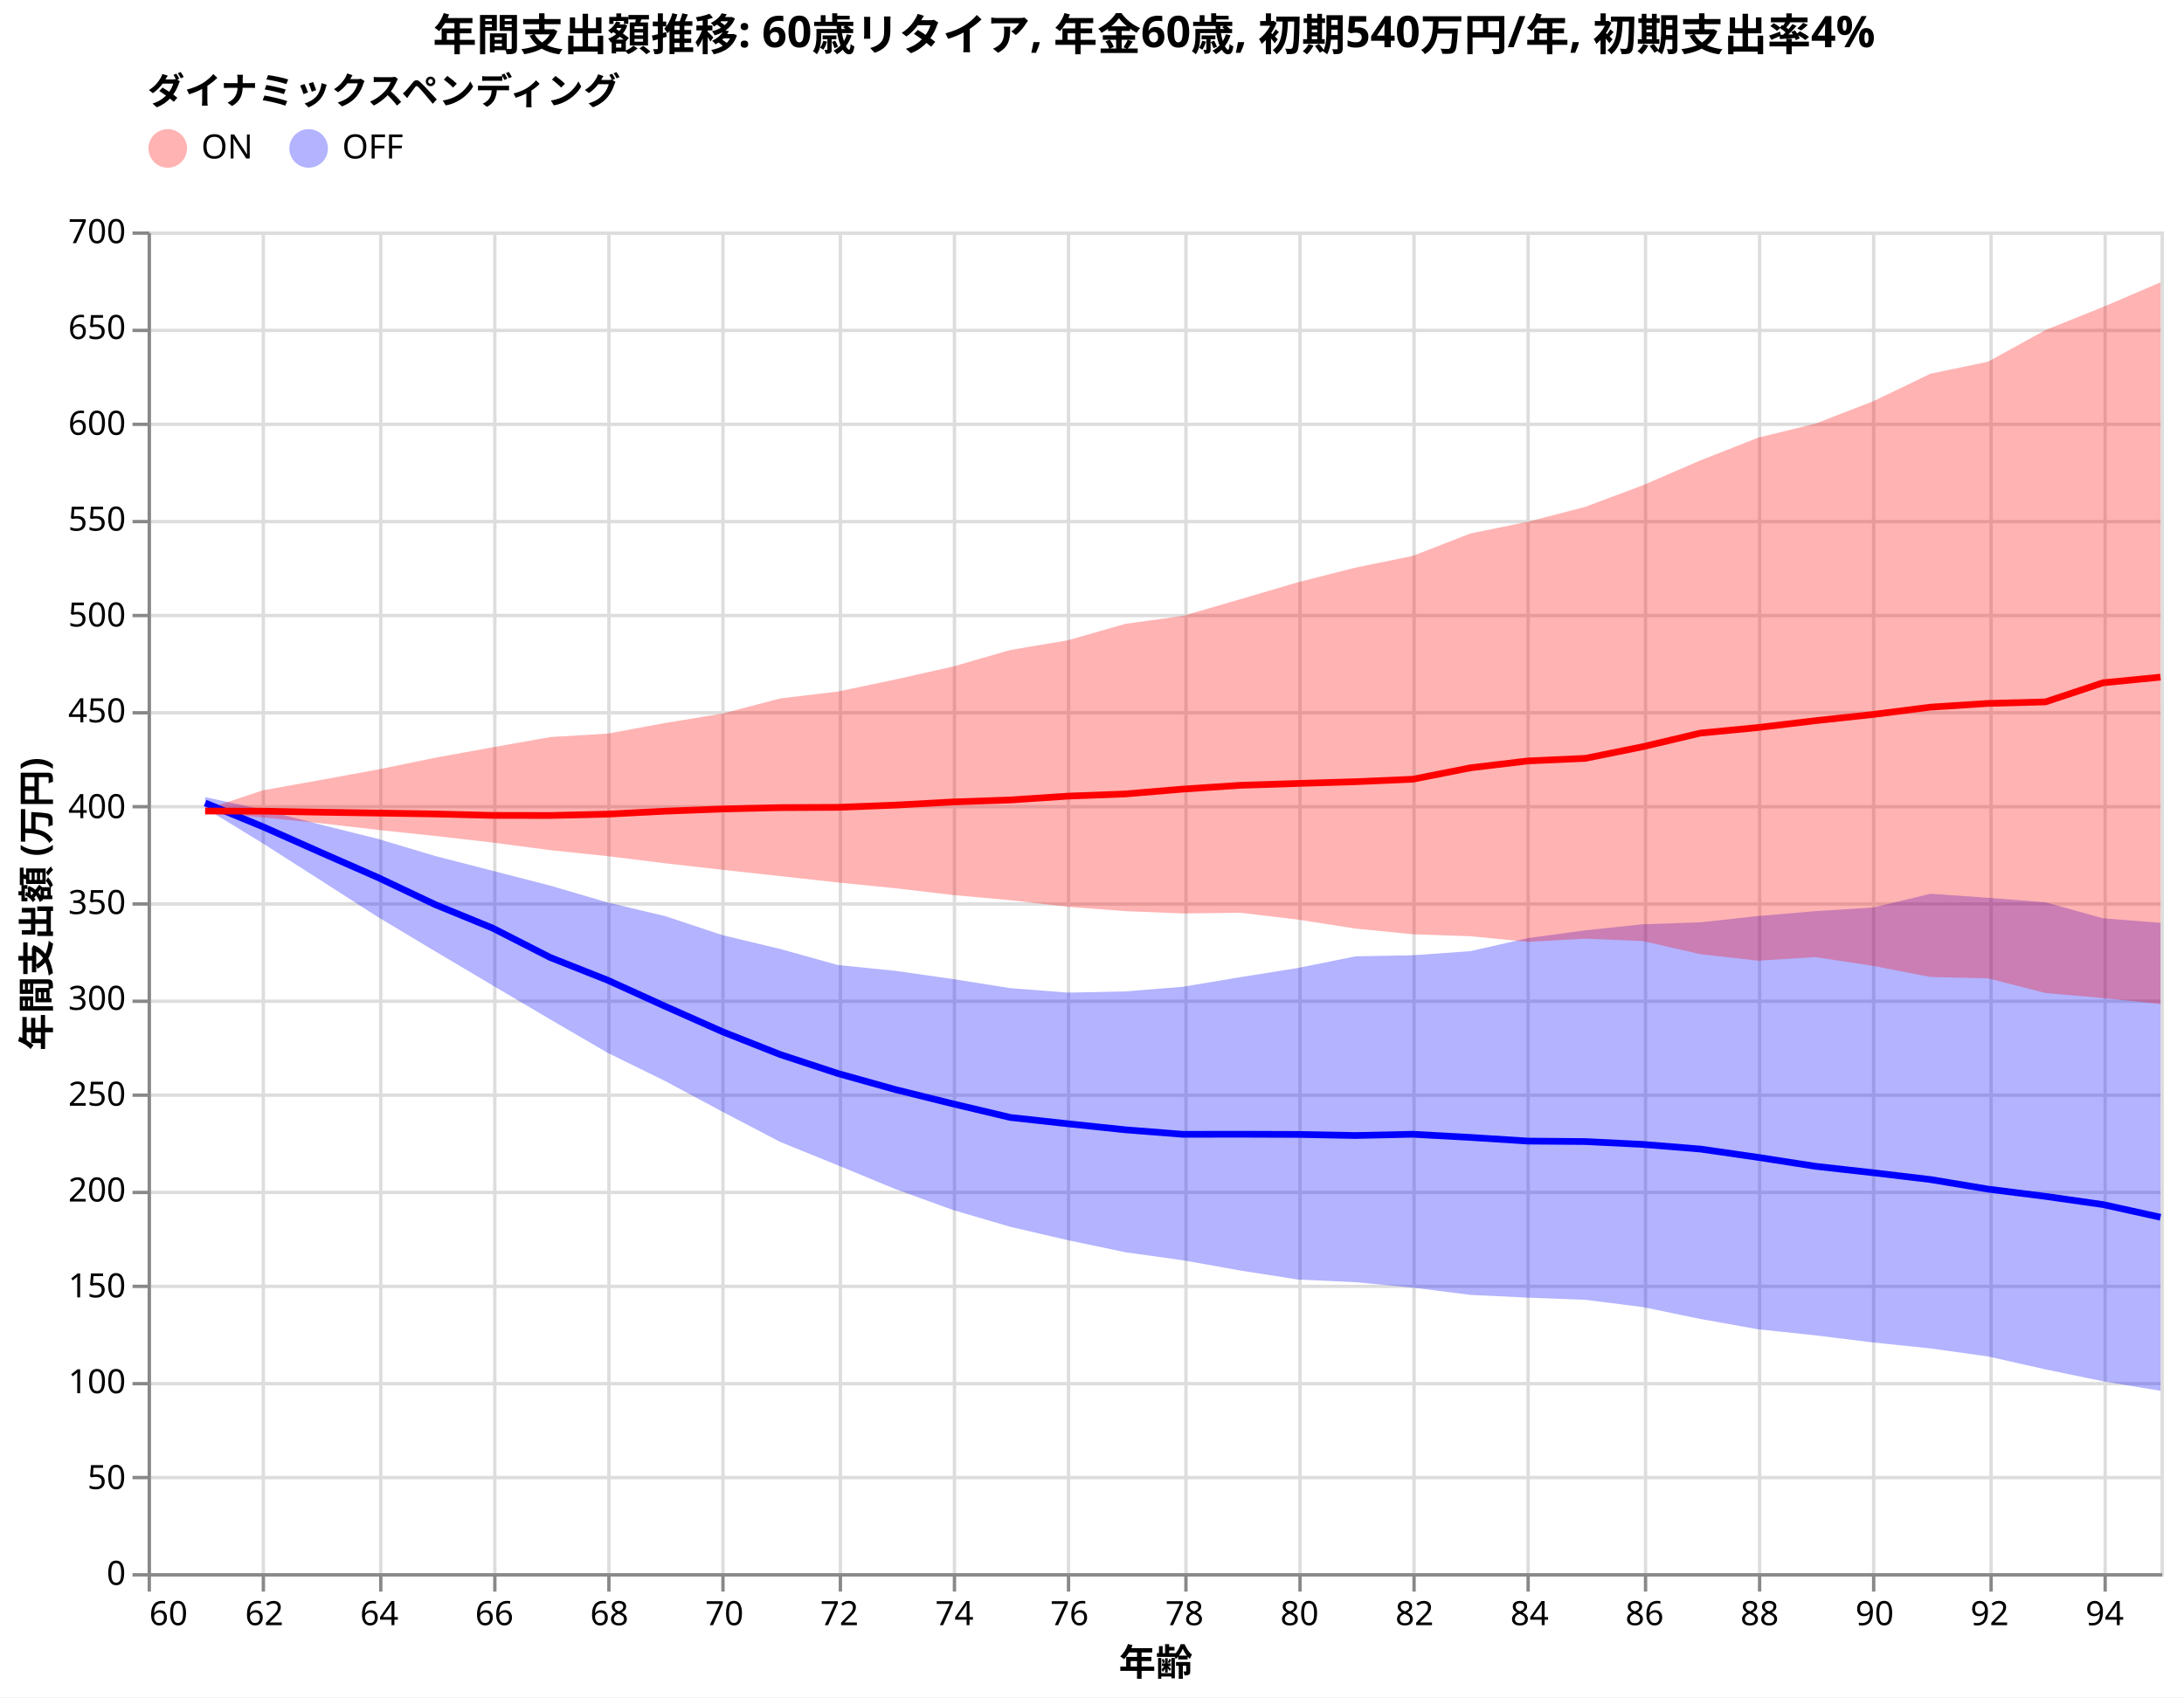
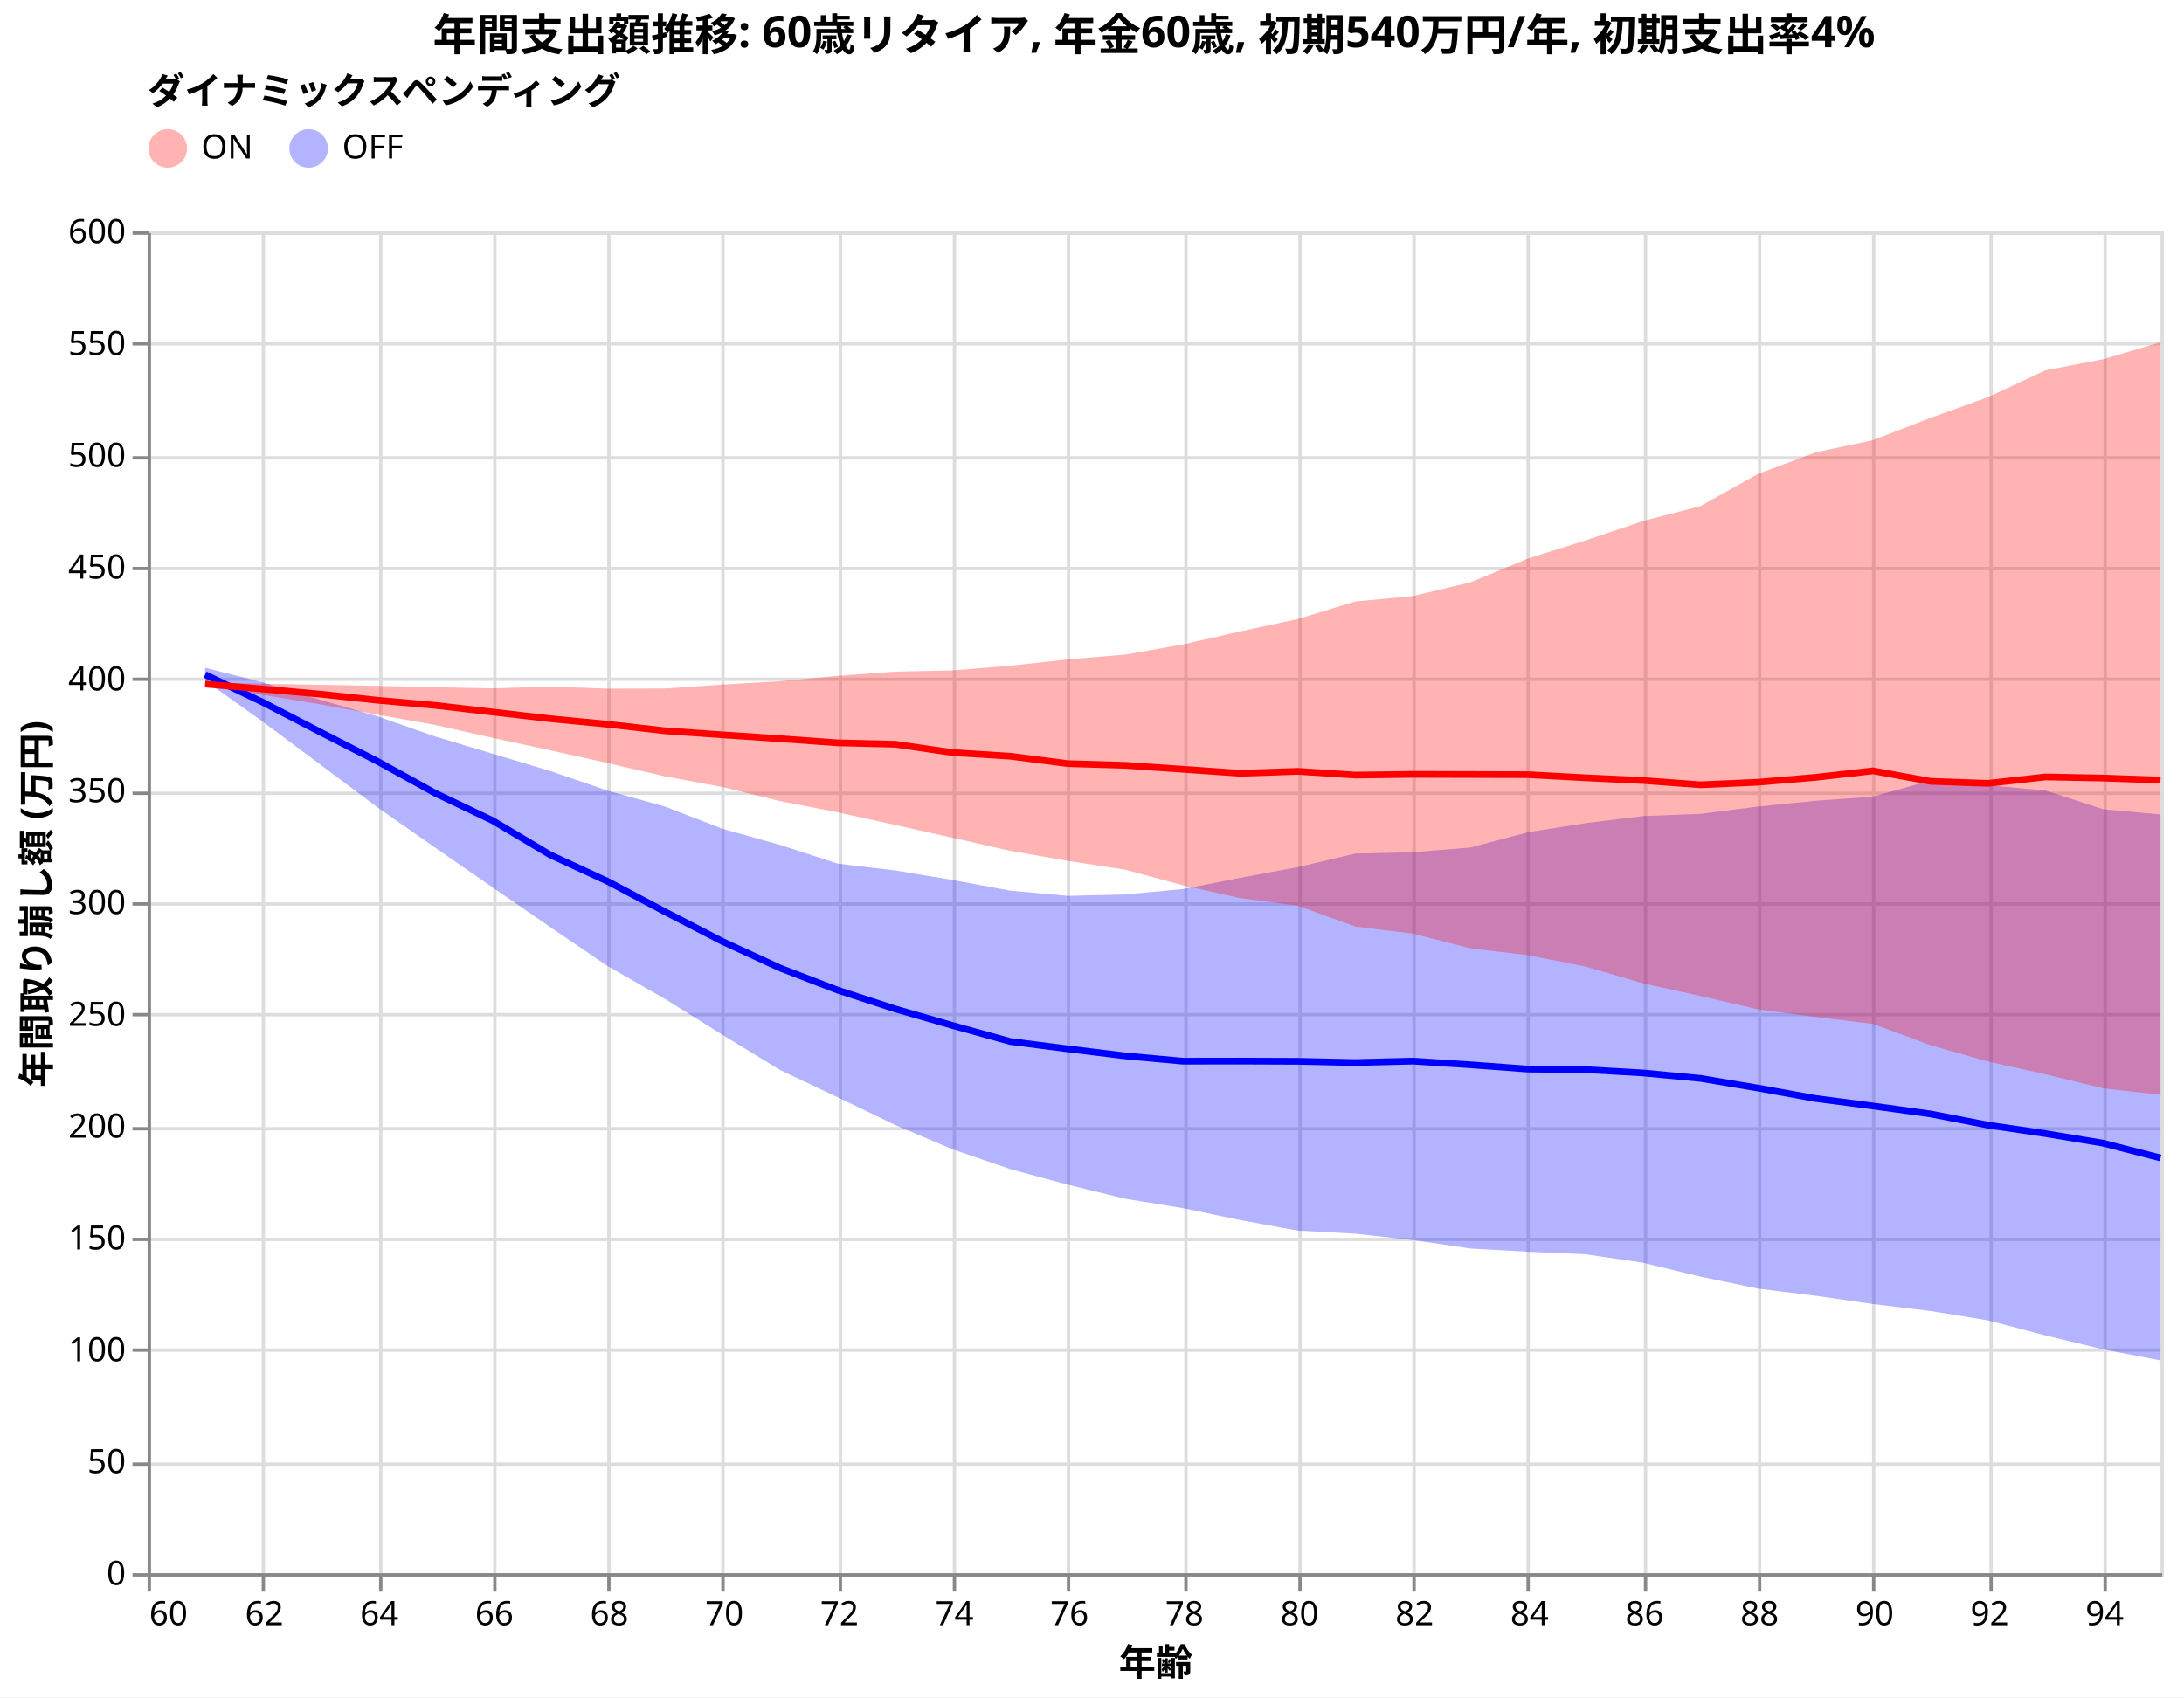
<svg xmlns="http://www.w3.org/2000/svg" version="1.1" class="marks" width="651" height="506" viewBox="0 0 651 506">
  <rect width="651" height="506" fill="white" />
  <g fill="none" stroke-miterlimit="10" transform="translate(44,69)">
    <g class="mark-group role-frame root" role="graphics-object" aria-roledescription="group mark container">
      <g transform="translate(0,0)">
        <path class="background" aria-hidden="true" d="M0.5,0.5h600v400h-600Z" stroke="#ddd" />
        <g>
          <g class="mark-group role-axis" aria-hidden="true">
            <g transform="translate(0.5,400.5)">
              <path class="background" aria-hidden="true" d="M0,0h0v0h0Z" pointer-events="none" />
              <g>
                <g class="mark-rule role-axis-grid" pointer-events="none">
                  <line transform="translate(0,-400)" x2="0" y2="400" stroke="#ddd" stroke-width="1" opacity="1" />
                  <line transform="translate(34,-400)" x2="0" y2="400" stroke="#ddd" stroke-width="1" opacity="1" />
                  <line transform="translate(69,-400)" x2="0" y2="400" stroke="#ddd" stroke-width="1" opacity="1" />
                  <line transform="translate(103,-400)" x2="0" y2="400" stroke="#ddd" stroke-width="1" opacity="1" />
                  <line transform="translate(137,-400)" x2="0" y2="400" stroke="#ddd" stroke-width="1" opacity="1" />
                  <line transform="translate(171,-400)" x2="0" y2="400" stroke="#ddd" stroke-width="1" opacity="1" />
                  <line transform="translate(206,-400)" x2="0" y2="400" stroke="#ddd" stroke-width="1" opacity="1" />
                  <line transform="translate(240,-400)" x2="0" y2="400" stroke="#ddd" stroke-width="1" opacity="1" />
                  <line transform="translate(274,-400)" x2="0" y2="400" stroke="#ddd" stroke-width="1" opacity="1" />
                  <line transform="translate(309,-400)" x2="0" y2="400" stroke="#ddd" stroke-width="1" opacity="1" />
                  <line transform="translate(343,-400)" x2="0" y2="400" stroke="#ddd" stroke-width="1" opacity="1" />
                  <line transform="translate(377,-400)" x2="0" y2="400" stroke="#ddd" stroke-width="1" opacity="1" />
                  <line transform="translate(411,-400)" x2="0" y2="400" stroke="#ddd" stroke-width="1" opacity="1" />
                  <line transform="translate(446,-400)" x2="0" y2="400" stroke="#ddd" stroke-width="1" opacity="1" />
                  <line transform="translate(480,-400)" x2="0" y2="400" stroke="#ddd" stroke-width="1" opacity="1" />
                  <line transform="translate(514,-400)" x2="0" y2="400" stroke="#ddd" stroke-width="1" opacity="1" />
                  <line transform="translate(549,-400)" x2="0" y2="400" stroke="#ddd" stroke-width="1" opacity="1" />
                  <line transform="translate(583,-400)" x2="0" y2="400" stroke="#ddd" stroke-width="1" opacity="1" />
                </g>
              </g>
              <path class="foreground" aria-hidden="true" d="" pointer-events="none" display="none" />
            </g>
          </g>
          <g class="mark-group role-axis" aria-hidden="true">
            <g transform="translate(0.5,0.5)">
              <path class="background" aria-hidden="true" d="M0,0h0v0h0Z" pointer-events="none" />
              <g>
                <g class="mark-rule role-axis-grid" pointer-events="none">
                  <line transform="translate(0,400)" x2="600" y2="0" stroke="#ddd" stroke-width="1" opacity="1" />
-                   <line transform="translate(0,371)" x2="600" y2="0" stroke="#ddd" stroke-width="1" opacity="1" />
-                   <line transform="translate(0,343)" x2="600" y2="0" stroke="#ddd" stroke-width="1" opacity="1" />
-                   <line transform="translate(0,314)" x2="600" y2="0" stroke="#ddd" stroke-width="1" opacity="1" />
-                   <line transform="translate(0,286)" x2="600" y2="0" stroke="#ddd" stroke-width="1" opacity="1" />
-                   <line transform="translate(0,257)" x2="600" y2="0" stroke="#ddd" stroke-width="1" opacity="1" />
-                   <line transform="translate(0,229)" x2="600" y2="0" stroke="#ddd" stroke-width="1" opacity="1" />
+                   <line transform="translate(0,367)" x2="600" y2="0" stroke="#ddd" stroke-width="1" opacity="1" />
+                   <line transform="translate(0,333)" x2="600" y2="0" stroke="#ddd" stroke-width="1" opacity="1" />
+                   <line transform="translate(0,300)" x2="600" y2="0" stroke="#ddd" stroke-width="1" opacity="1" />
+                   <line transform="translate(0,267)" x2="600" y2="0" stroke="#ddd" stroke-width="1" opacity="1" />
+                   <line transform="translate(0,233)" x2="600" y2="0" stroke="#ddd" stroke-width="1" opacity="1" />
                  <line transform="translate(0,200)" x2="600" y2="0" stroke="#ddd" stroke-width="1" opacity="1" />
-                   <line transform="translate(0,171)" x2="600" y2="0" stroke="#ddd" stroke-width="1" opacity="1" />
-                   <line transform="translate(0,143)" x2="600" y2="0" stroke="#ddd" stroke-width="1" opacity="1" />
-                   <line transform="translate(0,114)" x2="600" y2="0" stroke="#ddd" stroke-width="1" opacity="1" />
-                   <line transform="translate(0,86)" x2="600" y2="0" stroke="#ddd" stroke-width="1" opacity="1" />
-                   <line transform="translate(0,57)" x2="600" y2="0" stroke="#ddd" stroke-width="1" opacity="1" />
-                   <line transform="translate(0,29)" x2="600" y2="0" stroke="#ddd" stroke-width="1" opacity="1" />
+                   <line transform="translate(0,167)" x2="600" y2="0" stroke="#ddd" stroke-width="1" opacity="1" />
+                   <line transform="translate(0,133)" x2="600" y2="0" stroke="#ddd" stroke-width="1" opacity="1" />
+                   <line transform="translate(0,100)" x2="600" y2="0" stroke="#ddd" stroke-width="1" opacity="1" />
+                   <line transform="translate(0,67)" x2="600" y2="0" stroke="#ddd" stroke-width="1" opacity="1" />
+                   <line transform="translate(0,33)" x2="600" y2="0" stroke="#ddd" stroke-width="1" opacity="1" />
                  <line transform="translate(0,0)" x2="600" y2="0" stroke="#ddd" stroke-width="1" opacity="1" />
                </g>
              </g>
              <path class="foreground" aria-hidden="true" d="" pointer-events="none" display="none" />
            </g>
          </g>
          <g class="mark-group role-axis" role="graphics-symbol" aria-roledescription="axis" aria-label="X-axis titled '年齢' for a linear scale with values from 60 to 95">
            <g transform="translate(0.5,400.5)">
              <path class="background" aria-hidden="true" d="M0,0h0v0h0Z" pointer-events="none" />
              <g>
                <g class="mark-rule role-axis-tick" pointer-events="none">
                  <line transform="translate(0,0)" x2="0" y2="5" stroke="#888" stroke-width="1" opacity="1" />
                  <line transform="translate(34,0)" x2="0" y2="5" stroke="#888" stroke-width="1" opacity="1" />
                  <line transform="translate(69,0)" x2="0" y2="5" stroke="#888" stroke-width="1" opacity="1" />
                  <line transform="translate(103,0)" x2="0" y2="5" stroke="#888" stroke-width="1" opacity="1" />
                  <line transform="translate(137,0)" x2="0" y2="5" stroke="#888" stroke-width="1" opacity="1" />
                  <line transform="translate(171,0)" x2="0" y2="5" stroke="#888" stroke-width="1" opacity="1" />
                  <line transform="translate(206,0)" x2="0" y2="5" stroke="#888" stroke-width="1" opacity="1" />
                  <line transform="translate(240,0)" x2="0" y2="5" stroke="#888" stroke-width="1" opacity="1" />
                  <line transform="translate(274,0)" x2="0" y2="5" stroke="#888" stroke-width="1" opacity="1" />
                  <line transform="translate(309,0)" x2="0" y2="5" stroke="#888" stroke-width="1" opacity="1" />
                  <line transform="translate(343,0)" x2="0" y2="5" stroke="#888" stroke-width="1" opacity="1" />
                  <line transform="translate(377,0)" x2="0" y2="5" stroke="#888" stroke-width="1" opacity="1" />
                  <line transform="translate(411,0)" x2="0" y2="5" stroke="#888" stroke-width="1" opacity="1" />
                  <line transform="translate(446,0)" x2="0" y2="5" stroke="#888" stroke-width="1" opacity="1" />
                  <line transform="translate(480,0)" x2="0" y2="5" stroke="#888" stroke-width="1" opacity="1" />
                  <line transform="translate(514,0)" x2="0" y2="5" stroke="#888" stroke-width="1" opacity="1" />
                  <line transform="translate(549,0)" x2="0" y2="5" stroke="#888" stroke-width="1" opacity="1" />
                  <line transform="translate(583,0)" x2="0" y2="5" stroke="#888" stroke-width="1" opacity="1" />
                </g>
                <g class="mark-text role-axis-label" pointer-events="none">
                  <text text-anchor="start" transform="translate(0,15)" font-family="sans-serif" font-size="10px" fill="#000" opacity="1">60</text>
                  <text text-anchor="middle" transform="translate(34.28571,15)" font-family="sans-serif" font-size="10px" fill="#000" opacity="1">62</text>
                  <text text-anchor="middle" transform="translate(68.57143,15)" font-family="sans-serif" font-size="10px" fill="#000" opacity="1">64</text>
                  <text text-anchor="middle" transform="translate(102.8571,15)" font-family="sans-serif" font-size="10px" fill="#000" opacity="1">66</text>
                  <text text-anchor="middle" transform="translate(137.1429,15)" font-family="sans-serif" font-size="10px" fill="#000" opacity="1">68</text>
                  <text text-anchor="middle" transform="translate(171.4286,15)" font-family="sans-serif" font-size="10px" fill="#000" opacity="1">70</text>
                  <text text-anchor="middle" transform="translate(205.7143,15)" font-family="sans-serif" font-size="10px" fill="#000" opacity="1">72</text>
                  <text text-anchor="middle" transform="translate(240,15)" font-family="sans-serif" font-size="10px" fill="#000" opacity="1">74</text>
                  <text text-anchor="middle" transform="translate(274.2857,15)" font-family="sans-serif" font-size="10px" fill="#000" opacity="1">76</text>
                  <text text-anchor="middle" transform="translate(308.5714,15)" font-family="sans-serif" font-size="10px" fill="#000" opacity="1">78</text>
                  <text text-anchor="middle" transform="translate(342.8571,15)" font-family="sans-serif" font-size="10px" fill="#000" opacity="1">80</text>
                  <text text-anchor="middle" transform="translate(377.1429,15)" font-family="sans-serif" font-size="10px" fill="#000" opacity="1">82</text>
                  <text text-anchor="middle" transform="translate(411.4286,15)" font-family="sans-serif" font-size="10px" fill="#000" opacity="1">84</text>
                  <text text-anchor="middle" transform="translate(445.7143,15)" font-family="sans-serif" font-size="10px" fill="#000" opacity="1">86</text>
                  <text text-anchor="middle" transform="translate(480,15)" font-family="sans-serif" font-size="10px" fill="#000" opacity="1">88</text>
                  <text text-anchor="middle" transform="translate(514.2857,15)" font-family="sans-serif" font-size="10px" fill="#000" opacity="1">90</text>
                  <text text-anchor="middle" transform="translate(548.5714,15)" font-family="sans-serif" font-size="10px" fill="#000" opacity="1">92</text>
                  <text text-anchor="middle" transform="translate(582.8571,15)" font-family="sans-serif" font-size="10px" fill="#000" opacity="1">94</text>
                </g>
                <g class="mark-rule role-axis-domain" pointer-events="none">
                  <line transform="translate(0,0)" x2="600" y2="0" stroke="#888" stroke-width="1" opacity="1" />
                </g>
                <g class="mark-text role-axis-title" pointer-events="none">
                  <text text-anchor="middle" transform="translate(300,30)" font-family="sans-serif" font-size="11px" font-weight="bold" fill="#000" opacity="1">年齢</text>
                </g>
              </g>
              <path class="foreground" aria-hidden="true" d="" pointer-events="none" display="none" />
            </g>
          </g>
-           <g class="mark-group role-axis" role="graphics-symbol" aria-roledescription="axis" aria-label="Y-axis titled '年間支出額 (万円)' for a linear scale with values from 0 to 700">
+           <g class="mark-group role-axis" role="graphics-symbol" aria-roledescription="axis" aria-label="Y-axis titled '年間取り崩し額 (万円)' for a linear scale with values from 0 to 600">
            <g transform="translate(0.5,0.5)">
              <path class="background" aria-hidden="true" d="M0,0h0v0h0Z" pointer-events="none" />
              <g>
                <g class="mark-rule role-axis-tick" pointer-events="none">
                  <line transform="translate(0,400)" x2="-5" y2="0" stroke="#888" stroke-width="1" opacity="1" />
-                   <line transform="translate(0,371)" x2="-5" y2="0" stroke="#888" stroke-width="1" opacity="1" />
-                   <line transform="translate(0,343)" x2="-5" y2="0" stroke="#888" stroke-width="1" opacity="1" />
-                   <line transform="translate(0,314)" x2="-5" y2="0" stroke="#888" stroke-width="1" opacity="1" />
-                   <line transform="translate(0,286)" x2="-5" y2="0" stroke="#888" stroke-width="1" opacity="1" />
-                   <line transform="translate(0,257)" x2="-5" y2="0" stroke="#888" stroke-width="1" opacity="1" />
-                   <line transform="translate(0,229)" x2="-5" y2="0" stroke="#888" stroke-width="1" opacity="1" />
+                   <line transform="translate(0,367)" x2="-5" y2="0" stroke="#888" stroke-width="1" opacity="1" />
+                   <line transform="translate(0,333)" x2="-5" y2="0" stroke="#888" stroke-width="1" opacity="1" />
+                   <line transform="translate(0,300)" x2="-5" y2="0" stroke="#888" stroke-width="1" opacity="1" />
+                   <line transform="translate(0,267)" x2="-5" y2="0" stroke="#888" stroke-width="1" opacity="1" />
+                   <line transform="translate(0,233)" x2="-5" y2="0" stroke="#888" stroke-width="1" opacity="1" />
                  <line transform="translate(0,200)" x2="-5" y2="0" stroke="#888" stroke-width="1" opacity="1" />
-                   <line transform="translate(0,171)" x2="-5" y2="0" stroke="#888" stroke-width="1" opacity="1" />
-                   <line transform="translate(0,143)" x2="-5" y2="0" stroke="#888" stroke-width="1" opacity="1" />
-                   <line transform="translate(0,114)" x2="-5" y2="0" stroke="#888" stroke-width="1" opacity="1" />
-                   <line transform="translate(0,86)" x2="-5" y2="0" stroke="#888" stroke-width="1" opacity="1" />
-                   <line transform="translate(0,57)" x2="-5" y2="0" stroke="#888" stroke-width="1" opacity="1" />
-                   <line transform="translate(0,29)" x2="-5" y2="0" stroke="#888" stroke-width="1" opacity="1" />
+                   <line transform="translate(0,167)" x2="-5" y2="0" stroke="#888" stroke-width="1" opacity="1" />
+                   <line transform="translate(0,133)" x2="-5" y2="0" stroke="#888" stroke-width="1" opacity="1" />
+                   <line transform="translate(0,100)" x2="-5" y2="0" stroke="#888" stroke-width="1" opacity="1" />
+                   <line transform="translate(0,67)" x2="-5" y2="0" stroke="#888" stroke-width="1" opacity="1" />
+                   <line transform="translate(0,33)" x2="-5" y2="0" stroke="#888" stroke-width="1" opacity="1" />
                  <line transform="translate(0,0)" x2="-5" y2="0" stroke="#888" stroke-width="1" opacity="1" />
                </g>
                <g class="mark-text role-axis-label" pointer-events="none">
                  <text text-anchor="end" transform="translate(-7,403)" font-family="sans-serif" font-size="10px" fill="#000" opacity="1">0</text>
-                   <text text-anchor="end" transform="translate(-7,374.4286)" font-family="sans-serif" font-size="10px" fill="#000" opacity="1">50</text>
-                   <text text-anchor="end" transform="translate(-7,345.8571)" font-family="sans-serif" font-size="10px" fill="#000" opacity="1">100</text>
-                   <text text-anchor="end" transform="translate(-7,317.2857)" font-family="sans-serif" font-size="10px" fill="#000" opacity="1">150</text>
-                   <text text-anchor="end" transform="translate(-7,288.7143)" font-family="sans-serif" font-size="10px" fill="#000" opacity="1">200</text>
-                   <text text-anchor="end" transform="translate(-7,260.1429)" font-family="sans-serif" font-size="10px" fill="#000" opacity="1">250</text>
-                   <text text-anchor="end" transform="translate(-7,231.5714)" font-family="sans-serif" font-size="10px" fill="#000" opacity="1">300</text>
-                   <text text-anchor="end" transform="translate(-7,203)" font-family="sans-serif" font-size="10px" fill="#000" opacity="1">350</text>
-                   <text text-anchor="end" transform="translate(-7,174.4286)" font-family="sans-serif" font-size="10px" fill="#000" opacity="1">400</text>
-                   <text text-anchor="end" transform="translate(-7,145.8571)" font-family="sans-serif" font-size="10px" fill="#000" opacity="1">450</text>
-                   <text text-anchor="end" transform="translate(-7,117.2857)" font-family="sans-serif" font-size="10px" fill="#000" opacity="1">500</text>
-                   <text text-anchor="end" transform="translate(-7,88.71429)" font-family="sans-serif" font-size="10px" fill="#000" opacity="1">550</text>
-                   <text text-anchor="end" transform="translate(-7,60.14286)" font-family="sans-serif" font-size="10px" fill="#000" opacity="1">600</text>
-                   <text text-anchor="end" transform="translate(-7,31.57143)" font-family="sans-serif" font-size="10px" fill="#000" opacity="1">650</text>
-                   <text text-anchor="end" transform="translate(-7,3)" font-family="sans-serif" font-size="10px" fill="#000" opacity="1">700</text>
+                   <text text-anchor="end" transform="translate(-7,369.6667)" font-family="sans-serif" font-size="10px" fill="#000" opacity="1">50</text>
+                   <text text-anchor="end" transform="translate(-7,336.3333)" font-family="sans-serif" font-size="10px" fill="#000" opacity="1">100</text>
+                   <text text-anchor="end" transform="translate(-7,303)" font-family="sans-serif" font-size="10px" fill="#000" opacity="1">150</text>
+                   <text text-anchor="end" transform="translate(-7,269.6667)" font-family="sans-serif" font-size="10px" fill="#000" opacity="1">200</text>
+                   <text text-anchor="end" transform="translate(-7,236.3333)" font-family="sans-serif" font-size="10px" fill="#000" opacity="1">250</text>
+                   <text text-anchor="end" transform="translate(-7,203)" font-family="sans-serif" font-size="10px" fill="#000" opacity="1">300</text>
+                   <text text-anchor="end" transform="translate(-7,169.6667)" font-family="sans-serif" font-size="10px" fill="#000" opacity="1">350</text>
+                   <text text-anchor="end" transform="translate(-7,136.3333)" font-family="sans-serif" font-size="10px" fill="#000" opacity="1">400</text>
+                   <text text-anchor="end" transform="translate(-7,103)" font-family="sans-serif" font-size="10px" fill="#000" opacity="1">450</text>
+                   <text text-anchor="end" transform="translate(-7,69.66667)" font-family="sans-serif" font-size="10px" fill="#000" opacity="1">500</text>
+                   <text text-anchor="end" transform="translate(-7,36.33333)" font-family="sans-serif" font-size="10px" fill="#000" opacity="1">550</text>
+                   <text text-anchor="end" transform="translate(-7,3)" font-family="sans-serif" font-size="10px" fill="#000" opacity="1">600</text>
                </g>
                <g class="mark-rule role-axis-domain" pointer-events="none">
                  <line transform="translate(0,400)" x2="0" y2="-400" stroke="#888" stroke-width="1" opacity="1" />
                </g>
                <g class="mark-text role-axis-title" pointer-events="none">
-                   <text text-anchor="middle" transform="translate(-27.68457,200) rotate(-90) translate(0,-2)" font-family="sans-serif" font-size="11px" font-weight="bold" fill="#000" opacity="1">年間支出額 (万円)</text>
+                   <text text-anchor="middle" transform="translate(-27.68457,200) rotate(-90) translate(0,-2)" font-family="sans-serif" font-size="11px" font-weight="bold" fill="#000" opacity="1">年間取り崩し額 (万円)</text>
                </g>
              </g>
              <path class="foreground" aria-hidden="true" d="" pointer-events="none" display="none" />
            </g>
          </g>
          <g class="mark-group role-scope layer_0_pathgroup" role="graphics-object" aria-roledescription="group mark container">
            <g transform="translate(0,0)">
              <path class="background" aria-hidden="true" d="M0,0h600v400h-600Z" />
              <g>
                <g class="mark-area role-mark layer_0_marks" role="graphics-object" aria-roledescription="area mark container">
-                   <path aria-label="年齢: 61; 年間支出額 (万円): 399.123261501; spend75p: 404.866275712; ダイナミックスペンディング: OFF" role="graphics-symbol" aria-roledescription="area mark" d="M17.143,171.93L34.286,182.394L51.429,193.343L68.571,204.344L85.714,214.612L102.857,224.786L120,234.901L137.143,244.888L154.286,253.297L171.429,262.48L188.571,271.447L205.714,278.403L222.857,285.487L240,291.708L257.143,296.745L274.286,300.727L291.429,304.33L308.571,306.714L325.714,309.779L342.857,312.459L360,313.249L377.143,314.884L394.286,317.035L411.429,317.865L428.571,318.509L445.714,320.674L462.857,324.22L480,327.284L497.143,329.107L514.286,331.221L531.429,333.003L548.571,335.392L565.714,339.247L582.857,342.8L600,345.64L600,206.125L582.857,204.773L565.714,200.003L548.571,198.657L531.429,197.457L514.286,201.57L497.143,202.629L480,204.105L462.857,205.964L445.714,206.546L428.571,208.35L411.429,210.674L394.286,214.569L377.143,215.786L360,216.116L342.857,219.579L325.714,222.316L308.571,225.185L291.429,226.562L274.286,226.927L257.143,225.594L240,222.874L222.857,220.431L205.714,218.692L188.571,213.919L171.429,209.811L154.286,204.12L137.143,200.055L120,195.024L102.857,190.607L85.714,186.199L68.571,181.065L51.429,176.813L34.286,172.355L17.143,168.648Z" fill="blue" opacity="0.3" />
+                   <path aria-label="年齢: 61; 年間取り崩し額 (万円): 399.123261501; spend75p: 404.866275712; ダイナミックスペンディング: OFF" role="graphics-symbol" aria-roledescription="area mark" d="M17.143,133.918L34.286,146.127L51.429,158.9L68.571,171.735L85.714,183.714L102.857,195.584L120,207.385L137.143,219.036L154.286,228.847L171.429,239.56L188.571,250.022L205.714,258.136L222.857,266.401L240,273.659L257.143,279.536L274.286,284.181L291.429,288.385L308.571,291.166L325.714,294.742L342.857,297.869L360,298.79L377.143,300.699L394.286,303.207L411.429,304.176L428.571,304.928L445.714,307.453L462.857,311.59L480,315.164L497.143,317.291L514.286,319.758L531.429,321.837L548.571,324.624L565.714,329.122L582.857,333.267L600,336.58L600,173.812L582.857,172.235L565.714,166.67L548.571,165.1L531.429,163.699L514.286,168.498L497.143,169.733L480,171.456L462.857,173.625L445.714,174.303L428.571,176.408L411.429,179.119L394.286,183.663L377.143,185.084L360,185.468L342.857,189.508L325.714,192.701L308.571,196.05L291.429,197.656L274.286,198.082L257.143,196.527L240,193.353L222.857,190.502L205.714,188.474L188.571,182.905L171.429,178.112L154.286,171.473L137.143,166.73L120,160.861L102.857,155.708L85.714,150.566L68.571,144.576L51.429,139.616L34.286,134.414L17.143,130.089Z" fill="blue" opacity="0.3" />
                </g>
              </g>
              <path class="foreground" aria-hidden="true" d="" display="none" />
            </g>
            <g transform="translate(0,0)">
              <path class="background" aria-hidden="true" d="M0,0h600v400h-600Z" />
              <g>
                <g class="mark-area role-mark layer_0_marks" role="graphics-object" aria-roledescription="area mark container">
-                   <path aria-label="年齢: 61; 年間支出額 (万円): 396.756817699; spend75p: 398.376852262; ダイナミックスペンディング: ON" role="graphics-symbol" aria-roledescription="area mark" d="M17.143,173.282L34.286,174.68L51.429,176.41L68.571,178.404L85.714,180.221L102.857,182.188L120,184.459L137.143,186.251L154.286,188.37L171.429,190.322L188.571,192.197L205.714,194.086L222.857,195.803L240,197.825L257.143,199.376L274.286,201.341L291.429,202.637L308.571,203.318L325.714,203.113L342.857,205.157L360,207.825L377.143,209.534L394.286,210.114L411.429,211.787L428.571,210.838L445.714,211.556L462.857,215.468L480,217.401L497.143,216.342L514.286,218.948L531.429,222.262L548.571,222.67L565.714,227.029L582.857,228.557L600,230.312L600,15.159L582.857,22.52L565.714,29.392L548.571,38.841L531.429,42.413L514.286,50.657L497.143,57.296L480,61.5L462.857,68.258L445.714,75.661L428.571,82.089L411.429,86.548L394.286,90.042L377.143,96.718L360,100.229L342.857,104.589L325.714,109.641L308.571,114.621L291.429,116.986L274.286,121.895L257.143,124.782L240,129.726L222.857,133.574L205.714,137.172L188.571,139.226L171.429,143.716L154.286,146.535L137.143,149.703L120,150.738L102.857,153.78L85.714,156.9L68.571,160.428L51.429,163.561L34.286,166.628L17.143,172.356Z" fill="red" opacity="0.3" />
+                   <path aria-label="年齢: 61; 年間取り崩し額 (万円): 396.756817699; spend75p: 398.376852262; ダイナミックスペンディング: ON" role="graphics-symbol" aria-roledescription="area mark" d="M17.143,135.495L34.286,138.147L51.429,140.982L68.571,144.055L85.714,147.128L102.857,150.97L120,154.671L137.143,158.487L154.286,162.477L171.429,165.644L188.571,169.842L205.714,173.18L222.857,176.958L240,180.78L257.143,184.658L274.286,187.652L291.429,190.276L308.571,194.931L325.714,198.764L342.857,201.011L360,207.23L377.143,209.326L394.286,213.717L411.429,215.751L428.571,219.145L445.714,224.149L462.857,227.922L480,231.916L497.143,234.188L514.286,236.253L531.429,242.594L548.571,247.46L565.714,251.257L582.857,255.457L600,257.364L600,33.043L582.857,38.105L565.714,41.389L548.571,49.401L531.429,55.58L514.286,62.211L497.143,65.865L480,72.295L462.857,81.879L445.714,86.34L428.571,92.116L411.429,97.515L394.286,104.607L377.143,108.7L360,110.317L342.857,115.55L325.714,119.229L308.571,123.128L291.429,126.147L274.286,127.578L257.143,129.462L240,130.868L222.857,131.231L205.714,132.482L188.571,134.081L171.429,135.09L154.286,136.259L137.143,136.3L120,135.708L102.857,136.208L85.714,135.892L68.571,135.479L51.429,135.153L34.286,134.859L17.143,134.415Z" fill="red" opacity="0.3" />
                </g>
              </g>
              <path class="foreground" aria-hidden="true" d="" display="none" />
            </g>
          </g>
          <g class="mark-group role-scope layer_1_pathgroup" role="graphics-object" aria-roledescription="group mark container">
            <g transform="translate(0,0)">
              <path class="background" aria-hidden="true" d="M0,0h600v400h-600Z" />
              <g>
                <g class="mark-line role-mark layer_1_marks" role="graphics-object" aria-roledescription="line mark container">
-                   <path aria-label="年齢: 61; spend50p: 401.814448735; dyn_label: OFF" role="graphics-symbol" aria-roledescription="line mark" d="M17.143,170.392L34.286,177.44L51.429,185.048L68.571,192.567L85.714,200.681L102.857,207.699L120,216.444L137.143,223.23L154.286,231.015L171.429,238.614L188.571,245.385L205.714,251.023L222.857,255.819L240,260.07L257.143,264.139L274.286,266.021L291.429,267.82L308.571,269.166L325.714,269.144L342.857,269.2L360,269.523L377.143,269.149L394.286,270.092L411.429,271.187L428.571,271.33L445.714,272.176L462.857,273.562L480,276.036L497.143,278.701L514.286,280.617L531.429,282.651L548.571,285.507L565.714,287.671L582.857,290.113L600,293.896" stroke="blue" stroke-width="2" />
+                   <path aria-label="年齢: 61; spend50p: 401.814448735; group_label: OFF" role="graphics-symbol" aria-roledescription="line mark" d="M17.143,132.124L34.286,140.347L51.429,149.222L68.571,157.994L85.714,167.461L102.857,175.648L120,185.851L137.143,193.769L154.286,202.851L171.429,211.716L188.571,219.616L205.714,226.194L222.857,231.789L240,236.748L257.143,241.495L274.286,243.691L291.429,245.79L308.571,247.36L325.714,247.334L342.857,247.399L360,247.777L377.143,247.341L394.286,248.44L411.429,249.718L428.571,249.885L445.714,250.871L462.857,252.489L480,255.376L497.143,258.484L514.286,260.72L531.429,263.093L548.571,266.425L565.714,268.95L582.857,271.798L600,276.212" stroke="blue" stroke-width="2" />
                </g>
              </g>
              <path class="foreground" aria-hidden="true" d="" display="none" />
            </g>
            <g transform="translate(0,0)">
              <path class="background" aria-hidden="true" d="M0,0h600v400h-600Z" />
              <g>
                <g class="mark-line role-mark layer_1_marks" role="graphics-object" aria-roledescription="line mark container">
-                   <path aria-label="年齢: 61; spend50p: 397.59975817; dyn_label: ON" role="graphics-symbol" aria-roledescription="line mark" d="M17.143,172.8L34.286,172.824L51.429,173.133L68.571,173.394L85.714,173.664L102.857,174.089L120,174.119L137.143,173.709L154.286,172.833L171.429,172.178L188.571,171.768L205.714,171.691L222.857,171.026L240,170.091L257.143,169.493L274.286,168.348L291.429,167.701L308.571,166.258L325.714,165.119L342.857,164.57L360,164.052L377.143,163.308L394.286,159.909L411.429,157.853L428.571,157.08L445.714,153.603L462.857,149.556L480,147.902L497.143,145.853L514.286,144L531.429,141.82L548.571,140.711L565.714,140.254L582.857,134.558L600,132.87" stroke="red" stroke-width="2" />
+                   <path aria-label="年齢: 61; spend50p: 397.59975817; group_label: ON" role="graphics-symbol" aria-roledescription="line mark" d="M17.143,134.933L34.286,136.414L51.429,137.937L68.571,139.766L85.714,141.291L102.857,143.276L120,145.265L137.143,146.919L154.286,148.88L171.429,150.078L188.571,151.228L205.714,152.458L222.857,152.876L240,155.37L257.143,156.444L274.286,158.653L291.429,159.164L308.571,160.339L325.714,161.54L342.857,160.957L360,162.07L377.143,161.856L394.286,161.902L411.429,161.949L428.571,162.874L445.714,163.689L462.857,164.959L480,164.208L497.143,162.754L514.286,160.81L531.429,163.932L548.571,164.537L565.714,162.626L582.857,162.953L600,163.566" stroke="red" stroke-width="2" />
                </g>
              </g>
              <path class="foreground" aria-hidden="true" d="" display="none" />
            </g>
          </g>
          <g class="mark-group role-legend" role="graphics-symbol" aria-roledescription="legend" aria-label="Symbol legend titled 'ダイナミックスペンディング' for fill color and stroke color with 2 values: ON, OFF">
            <g transform="translate(0,-47)">
              <path class="background" aria-hidden="true" d="M0,0h143v29h-143Z" pointer-events="none" />
              <g>
                <g class="mark-group role-legend-entry">
                  <g transform="translate(0,16)">
                    <path class="background" aria-hidden="true" d="M0,0h0v0h0Z" pointer-events="none" />
                    <g>
                      <g class="mark-group role-scope" role="graphics-object" aria-roledescription="group mark container">
                        <g transform="translate(0,0.25)">
                          <path class="background" aria-hidden="true" d="M0,0h31v12.5h-31Z" pointer-events="none" opacity="1" />
                          <g>
                            <g class="mark-symbol role-legend-symbol" pointer-events="none">
                              <path transform="translate(6,6)" d="M5,0A5,5,0,1,1,-5,0A5,5,0,1,1,5,0" fill="red" stroke="red" stroke-width="1.5" opacity="0.3" />
                            </g>
                            <g class="mark-text role-legend-label" pointer-events="none">
                              <text text-anchor="start" transform="translate(16,9)" font-family="sans-serif" font-size="10px" fill="#000" opacity="1">ON</text>
                            </g>
                          </g>
                          <path class="foreground" aria-hidden="true" d="" pointer-events="none" display="none" />
                        </g>
                        <g transform="translate(42,0.25)">
                          <path class="background" aria-hidden="true" d="M0,0h35.995v12.5h-35.995Z" pointer-events="none" opacity="1" />
                          <g>
                            <g class="mark-symbol role-legend-symbol" pointer-events="none">
                              <path transform="translate(6,6)" d="M5,0A5,5,0,1,1,-5,0A5,5,0,1,1,5,0" fill="blue" stroke="blue" stroke-width="1.5" opacity="0.3" />
                            </g>
                            <g class="mark-text role-legend-label" pointer-events="none">
                              <text text-anchor="start" transform="translate(16,9)" font-family="sans-serif" font-size="10px" fill="#000" opacity="1">OFF</text>
                            </g>
                          </g>
                          <path class="foreground" aria-hidden="true" d="" pointer-events="none" display="none" />
                        </g>
                      </g>
                    </g>
                    <path class="foreground" aria-hidden="true" d="" pointer-events="none" display="none" />
                  </g>
                </g>
                <g class="mark-text role-legend-title" pointer-events="none">
                  <text text-anchor="start" transform="translate(0,9)" font-family="sans-serif" font-size="11px" font-weight="bold" fill="#000" opacity="1">ダイナミックスペンディング</text>
                </g>
              </g>
              <path class="foreground" aria-hidden="true" d="" pointer-events="none" display="none" />
            </g>
          </g>
          <g class="mark-group role-title">
            <g transform="translate(300,-64)">
              <path class="background" aria-hidden="true" d="M0,0h0v0h0Z" pointer-events="none" />
              <g>
                <g class="mark-text role-title-text" role="graphics-symbol" aria-roledescription="title" aria-label="Title text '年間支出額推移: 60歳リタイア, 年金60歳, 初期540万円/年, 初期支出率4%'" pointer-events="none">
                  <text text-anchor="middle" transform="translate(0,10)" font-family="sans-serif" font-size="13px" font-weight="bold" fill="#000" opacity="1">年間支出額推移: 60歳リタイア, 年金60歳, 初期540万円/年, 初期支出率4%</text>
                </g>
              </g>
              <path class="foreground" aria-hidden="true" d="" pointer-events="none" display="none" />
            </g>
          </g>
        </g>
        <path class="foreground" aria-hidden="true" d="" display="none" />
      </g>
    </g>
  </g>
</svg>
